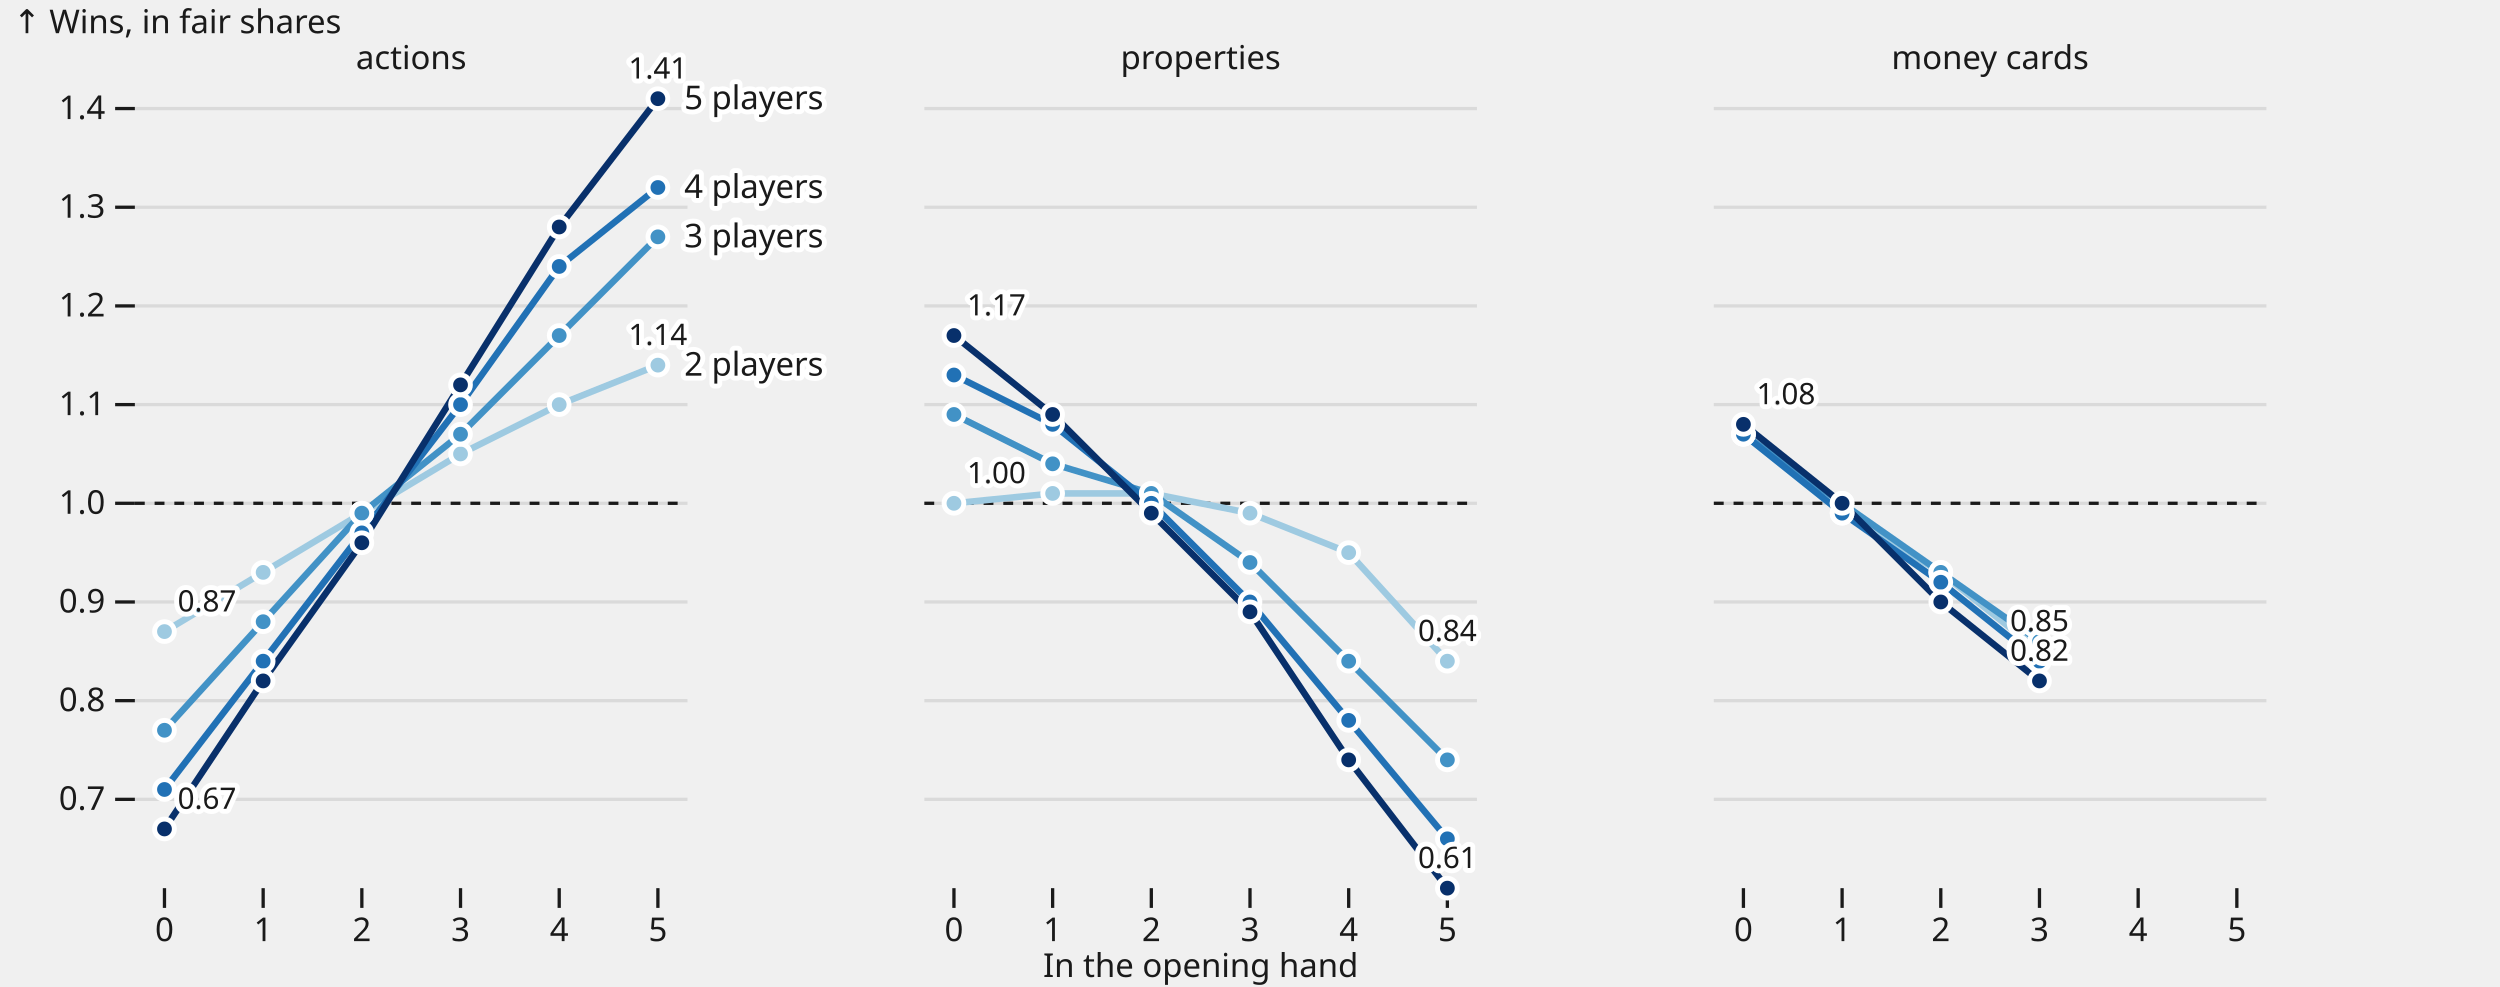
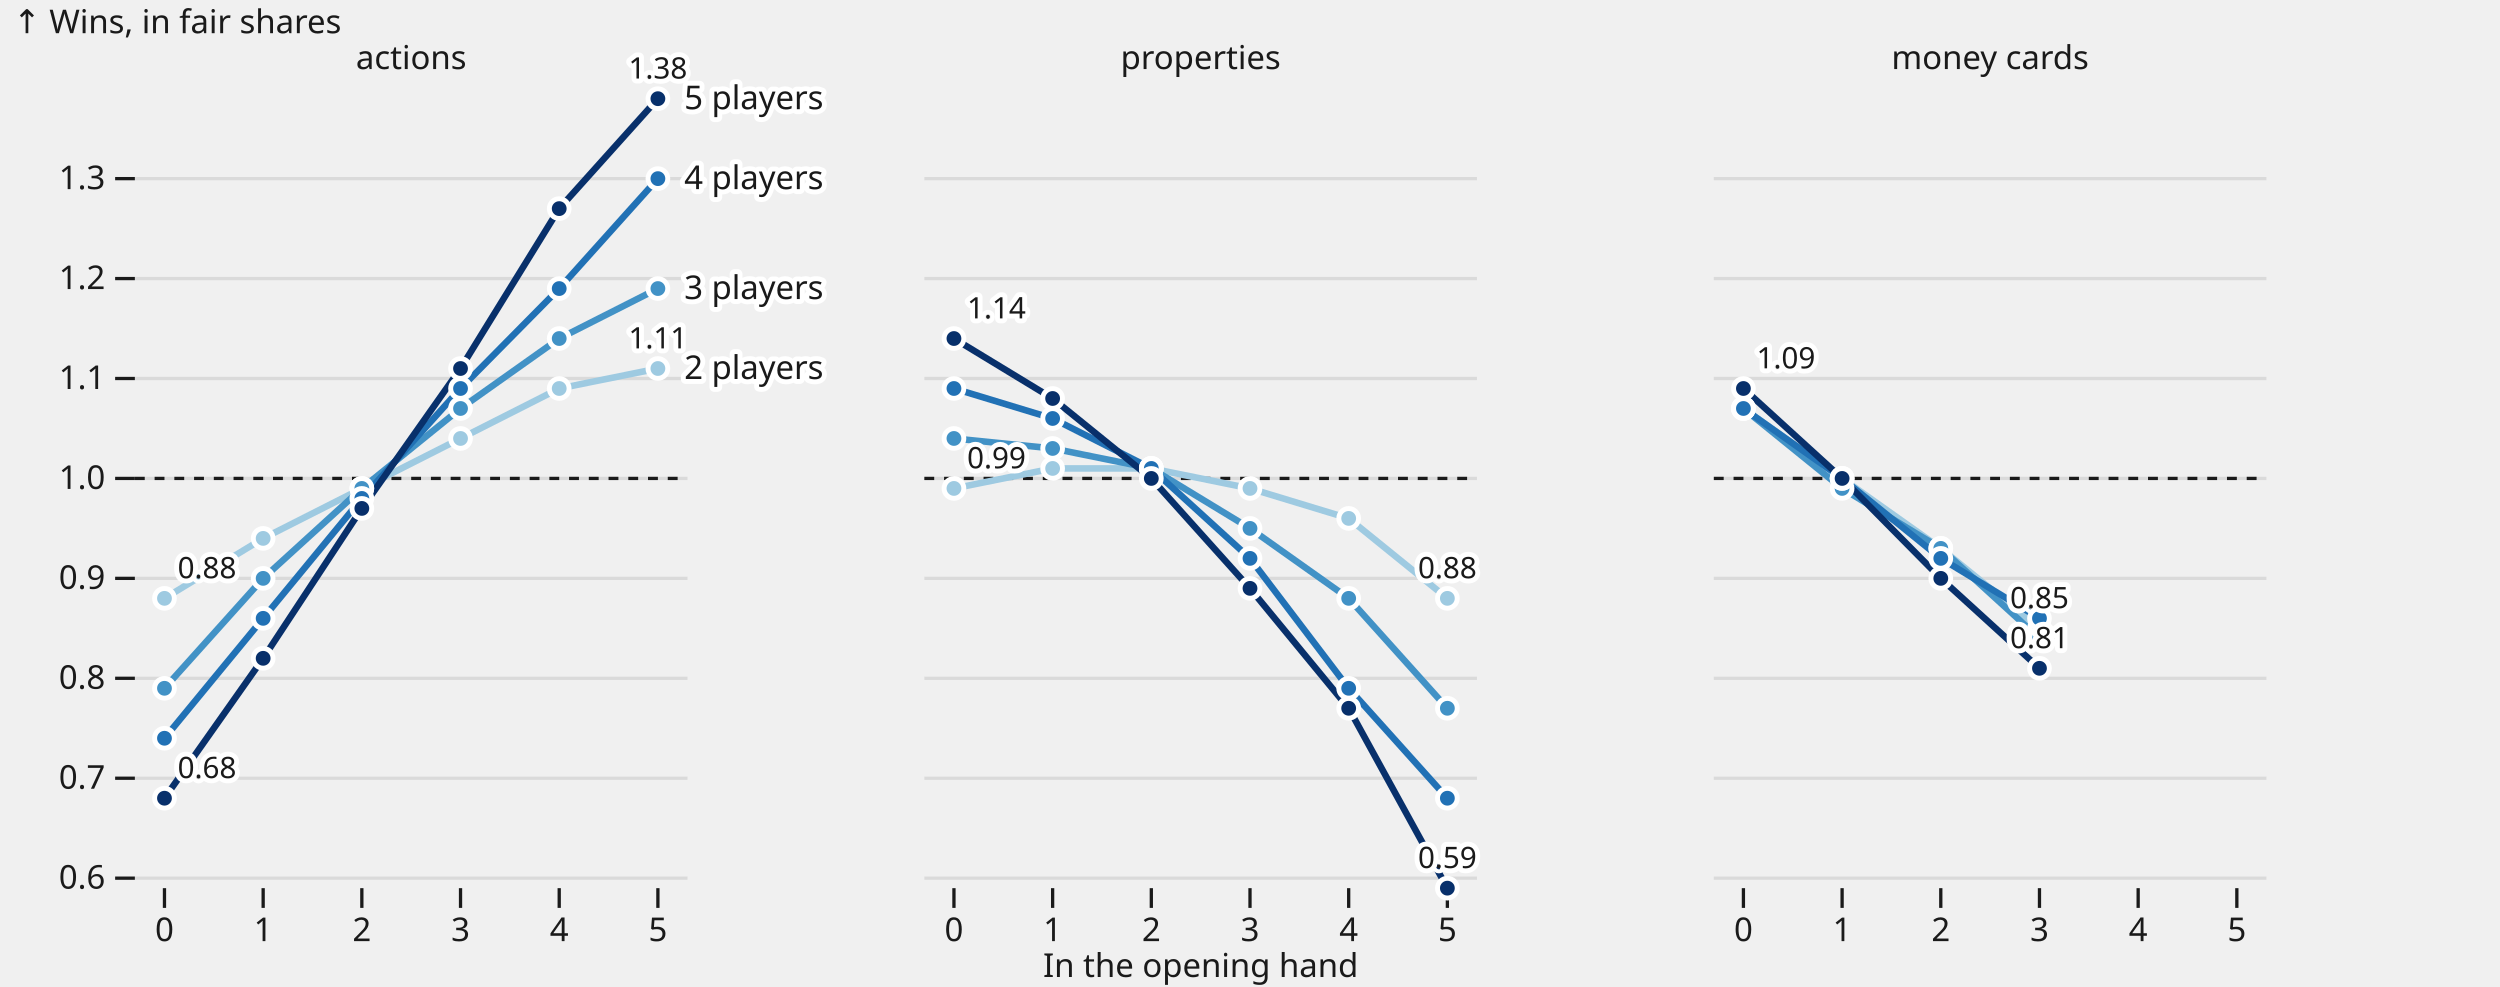
<svg xmlns="http://www.w3.org/2000/svg" class="plot-d6a7b5" fill="currentColor" font-family="system-ui, sans-serif" font-size="10" text-anchor="middle" width="760" height="300" viewBox="0 0 760 300" style="background: rgb(255, 255, 255); color: rgb(26, 26, 26);">
  <style>@media (prefers-color-scheme: dark) { :root { filter: invert(1) hue-rotate(180deg); background: none !important } }</style>
  <style>:where(.plot-d6a7b5) {
  --plot-background: white;
  display: block;
  height: auto;
  height: intrinsic;
  max-width: 100%;
}
:where(.plot-d6a7b5 text),
:where(.plot-d6a7b5 tspan) {
  white-space: pre;
}</style>
  <g aria-label="fx-axis tick label" transform="translate(0,-9)">
    <g transform="translate(1,0)">
      <text transform="translate(124,30)">actions</text>
    </g>
    <g transform="translate(241,0)">
      <text transform="translate(124,30)">properties</text>
    </g>
    <g transform="translate(481,0)">
      <text transform="translate(124,30)">money cards</text>
    </g>
  </g>
  <g aria-label="y-grid" aria-hidden="true">
    <g stroke="currentColor" stroke-opacity="0.1" transform="translate(1,0)">
-       <line x1="40" x2="208" y1="243" y2="243" />
-       <line x1="40" x2="208" y1="213" y2="213" />
-       <line x1="40" x2="208" y1="183" y2="183" />
-       <line x1="40" x2="208" y1="153" y2="153" />
-       <line x1="40" x2="208" y1="123" y2="123" />
-       <line x1="40" x2="208" y1="93" y2="93" />
-       <line x1="40" x2="208" y1="63" y2="63" />
-       <line x1="40" x2="208" y1="33" y2="33" />
+       <line x1="40" x2="208" y1="266.962" y2="266.962" />
+       <line x1="40" x2="208" y1="236.582" y2="236.582" />
+       <line x1="40" x2="208" y1="206.203" y2="206.203" />
+       <line x1="40" x2="208" y1="175.823" y2="175.823" />
+       <line x1="40" x2="208" y1="145.443" y2="145.443" />
+       <line x1="40" x2="208" y1="115.063" y2="115.063" />
+       <line x1="40" x2="208" y1="84.684" y2="84.684" />
+       <line x1="40" x2="208" y1="54.304" y2="54.304" />
    </g>
    <g stroke="currentColor" stroke-opacity="0.1" transform="translate(241,0)">
-       <line x1="40" x2="208" y1="243" y2="243" />
-       <line x1="40" x2="208" y1="213" y2="213" />
-       <line x1="40" x2="208" y1="183" y2="183" />
-       <line x1="40" x2="208" y1="153" y2="153" />
-       <line x1="40" x2="208" y1="123" y2="123" />
-       <line x1="40" x2="208" y1="93" y2="93" />
-       <line x1="40" x2="208" y1="63" y2="63" />
-       <line x1="40" x2="208" y1="33" y2="33" />
+       <line x1="40" x2="208" y1="266.962" y2="266.962" />
+       <line x1="40" x2="208" y1="236.582" y2="236.582" />
+       <line x1="40" x2="208" y1="206.203" y2="206.203" />
+       <line x1="40" x2="208" y1="175.823" y2="175.823" />
+       <line x1="40" x2="208" y1="145.443" y2="145.443" />
+       <line x1="40" x2="208" y1="115.063" y2="115.063" />
+       <line x1="40" x2="208" y1="84.684" y2="84.684" />
+       <line x1="40" x2="208" y1="54.304" y2="54.304" />
    </g>
    <g stroke="currentColor" stroke-opacity="0.1" transform="translate(481,0)">
-       <line x1="40" x2="208" y1="243" y2="243" />
-       <line x1="40" x2="208" y1="213" y2="213" />
-       <line x1="40" x2="208" y1="183" y2="183" />
-       <line x1="40" x2="208" y1="153" y2="153" />
-       <line x1="40" x2="208" y1="123" y2="123" />
-       <line x1="40" x2="208" y1="93" y2="93" />
-       <line x1="40" x2="208" y1="63" y2="63" />
-       <line x1="40" x2="208" y1="33" y2="33" />
+       <line x1="40" x2="208" y1="266.962" y2="266.962" />
+       <line x1="40" x2="208" y1="236.582" y2="236.582" />
+       <line x1="40" x2="208" y1="206.203" y2="206.203" />
+       <line x1="40" x2="208" y1="175.823" y2="175.823" />
+       <line x1="40" x2="208" y1="145.443" y2="145.443" />
+       <line x1="40" x2="208" y1="115.063" y2="115.063" />
+       <line x1="40" x2="208" y1="84.684" y2="84.684" />
+       <line x1="40" x2="208" y1="54.304" y2="54.304" />
    </g>
  </g>
  <g aria-label="y-axis tick" aria-hidden="true">
    <g fill="none" stroke="currentColor" transform="translate(1,0)">
-       <path transform="translate(40,243)" d="M0,0L-6,0" />
-       <path transform="translate(40,213)" d="M0,0L-6,0" />
-       <path transform="translate(40,183)" d="M0,0L-6,0" />
-       <path transform="translate(40,153)" d="M0,0L-6,0" />
-       <path transform="translate(40,123)" d="M0,0L-6,0" />
-       <path transform="translate(40,93)" d="M0,0L-6,0" />
-       <path transform="translate(40,63)" d="M0,0L-6,0" />
-       <path transform="translate(40,33)" d="M0,0L-6,0" />
+       <path transform="translate(40,266.962)" d="M0,0L-6,0" />
+       <path transform="translate(40,236.5823)" d="M0,0L-6,0" />
+       <path transform="translate(40,206.2025)" d="M0,0L-6,0" />
+       <path transform="translate(40,175.8228)" d="M0,0L-6,0" />
+       <path transform="translate(40,145.443)" d="M0,0L-6,0" />
+       <path transform="translate(40,115.0633)" d="M0,0L-6,0" />
+       <path transform="translate(40,84.68354)" d="M0,0L-6,0" />
+       <path transform="translate(40,54.3038)" d="M0,0L-6,0" />
    </g>
  </g>
  <g aria-label="y-axis tick label" transform="translate(-9,0)">
    <g text-anchor="end" font-variant="tabular-nums" transform="translate(1,0)">
-       <text y="0.32em" transform="translate(40,243)">0.7</text>
-       <text y="0.32em" transform="translate(40,213)">0.8</text>
-       <text y="0.32em" transform="translate(40,183)">0.9</text>
-       <text y="0.32em" transform="translate(40,153)">1.0</text>
-       <text y="0.32em" transform="translate(40,123)">1.1</text>
-       <text y="0.32em" transform="translate(40,93)">1.2</text>
-       <text y="0.32em" transform="translate(40,63)">1.3</text>
-       <text y="0.32em" transform="translate(40,33)">1.4</text>
+       <text y="0.32em" transform="translate(40,266.962)">0.6</text>
+       <text y="0.32em" transform="translate(40,236.5823)">0.7</text>
+       <text y="0.32em" transform="translate(40,206.2025)">0.8</text>
+       <text y="0.32em" transform="translate(40,175.8228)">0.9</text>
+       <text y="0.32em" transform="translate(40,145.443)">1.0</text>
+       <text y="0.32em" transform="translate(40,115.0633)">1.1</text>
+       <text y="0.32em" transform="translate(40,84.68354)">1.2</text>
+       <text y="0.32em" transform="translate(40,54.3038)">1.3</text>
    </g>
  </g>
  <g aria-label="y-axis label" text-anchor="start" transform="translate(-37,-27)">
    <text y="0.71em" transform="translate(41,30)">↑ Wins, in fair shares</text>
  </g>
  <g aria-label="x-axis tick" aria-hidden="true">
    <g fill="none" stroke="currentColor" transform="translate(1,0)">
      <path transform="translate(49,270)" d="M0,0L0,6" />
      <path transform="translate(79,270)" d="M0,0L0,6" />
      <path transform="translate(109,270)" d="M0,0L0,6" />
      <path transform="translate(139,270)" d="M0,0L0,6" />
      <path transform="translate(169,270)" d="M0,0L0,6" />
      <path transform="translate(199,270)" d="M0,0L0,6" />
    </g>
    <g fill="none" stroke="currentColor" transform="translate(241,0)">
      <path transform="translate(49,270)" d="M0,0L0,6" />
      <path transform="translate(79,270)" d="M0,0L0,6" />
      <path transform="translate(109,270)" d="M0,0L0,6" />
      <path transform="translate(139,270)" d="M0,0L0,6" />
      <path transform="translate(169,270)" d="M0,0L0,6" />
      <path transform="translate(199,270)" d="M0,0L0,6" />
    </g>
    <g fill="none" stroke="currentColor" transform="translate(481,0)">
      <path transform="translate(49,270)" d="M0,0L0,6" />
      <path transform="translate(79,270)" d="M0,0L0,6" />
      <path transform="translate(109,270)" d="M0,0L0,6" />
      <path transform="translate(139,270)" d="M0,0L0,6" />
      <path transform="translate(169,270)" d="M0,0L0,6" />
      <path transform="translate(199,270)" d="M0,0L0,6" />
    </g>
  </g>
  <g aria-label="x-axis tick label" transform="translate(0,9)">
    <g transform="translate(1,0)">
      <text y="0.71em" transform="translate(49,270)">0</text>
      <text y="0.71em" transform="translate(79,270)">1</text>
      <text y="0.71em" transform="translate(109,270)">2</text>
      <text y="0.71em" transform="translate(139,270)">3</text>
      <text y="0.71em" transform="translate(169,270)">4</text>
      <text y="0.71em" transform="translate(199,270)">5</text>
    </g>
    <g transform="translate(241,0)">
      <text y="0.71em" transform="translate(49,270)">0</text>
      <text y="0.71em" transform="translate(79,270)">1</text>
      <text y="0.71em" transform="translate(109,270)">2</text>
      <text y="0.71em" transform="translate(139,270)">3</text>
      <text y="0.71em" transform="translate(169,270)">4</text>
      <text y="0.71em" transform="translate(199,270)">5</text>
    </g>
    <g transform="translate(481,0)">
      <text y="0.71em" transform="translate(49,270)">0</text>
      <text y="0.71em" transform="translate(79,270)">1</text>
      <text y="0.71em" transform="translate(109,270)">2</text>
      <text y="0.71em" transform="translate(139,270)">3</text>
      <text y="0.71em" transform="translate(169,270)">4</text>
      <text y="0.71em" transform="translate(199,270)">5</text>
    </g>
  </g>
  <g aria-label="x-axis label" transform="translate(0,27)">
    <text transform="translate(365,270)">In the opening hand</text>
  </g>
  <g aria-label="rule">
    <g stroke="#1a1a1a" stroke-dasharray="3,3" transform="translate(1,0)">
-       <line x1="40" x2="208" y1="153" y2="153" />
+       <line x1="40" x2="208" y1="145.443" y2="145.443" />
    </g>
    <g stroke="#1a1a1a" stroke-dasharray="3,3" transform="translate(241,0)">
-       <line x1="40" x2="208" y1="153" y2="153" />
+       <line x1="40" x2="208" y1="145.443" y2="145.443" />
    </g>
    <g stroke="#1a1a1a" stroke-dasharray="3,3" transform="translate(481,0)">
-       <line x1="40" x2="208" y1="153" y2="153" />
+       <line x1="40" x2="208" y1="145.443" y2="145.443" />
    </g>
  </g>
  <g aria-label="line">
    <g fill="none" stroke-width="2" stroke-linejoin="round" stroke-linecap="round" transform="translate(1,0)">
-       <path stroke="#9ecae1" d="M49,192L79,174L109,156L139,138L169,123L199,111" />
-       <path stroke="#4292c6" d="M49,222L79,189L109,156L139,132L169,102L199,72" />
-       <path stroke="#2171b5" d="M49,240L79,201L109,162L139,123L169,81L199,57" />
-       <path stroke="#08306b" d="M49,252L79,207L109,165L139,117L169,69L199,30" />
+       <path stroke="#9ecae1" d="M49,181.899L79,163.671L109,148.481L139,133.291L169,118.101L199,112.025" />
+       <path stroke="#4292c6" d="M49,209.241L79,175.823L109,148.481L139,124.177L169,102.911L199,87.722" />
+       <path stroke="#2171b5" d="M49,224.43L79,187.975L109,151.519L139,118.101L169,87.722L199,54.304" />
+       <path stroke="#08306b" d="M49,242.658L79,200.127L109,154.557L139,112.025L169,63.418L199,30" />
    </g>
    <g fill="none" stroke-width="2" stroke-linejoin="round" stroke-linecap="round" transform="translate(241,0)">
-       <path stroke="#9ecae1" d="M49,153L79,150L109,150L139,156L169,168L199,201" />
-       <path stroke="#4292c6" d="M49,126L79,141L109,150L139,171L169,201L199,231" />
-       <path stroke="#2171b5" d="M49,114L79,129L109,153L139,183L169,219L199,255" />
-       <path stroke="#08306b" d="M49,102L79,126L109,156L139,186L169,231L199,270" />
+       <path stroke="#9ecae1" d="M49,148.481L79,142.405L109,142.405L139,148.481L169,157.595L199,181.899" />
+       <path stroke="#4292c6" d="M49,133.291L79,136.329L109,142.405L139,160.633L169,181.899L199,215.316" />
+       <path stroke="#2171b5" d="M49,118.101L79,127.215L109,142.405L139,169.747L169,209.241L199,242.658" />
+       <path stroke="#08306b" d="M49,102.911L79,121.139L109,145.443L139,178.861L169,215.316L199,270" />
    </g>
    <g fill="none" stroke-width="2" stroke-linejoin="round" stroke-linecap="round" transform="translate(481,0)">
-       <path stroke="#9ecae1" d="M49,132L79,156L109,174L139,198" />
-       <path stroke="#4292c6" d="M49,132L79,153L109,174L139,195" />
-       <path stroke="#2171b5" d="M49,132L79,156L109,177L139,201" />
-       <path stroke="#08306b" d="M49,129L79,153L109,183L139,207" />
+       <path stroke="#9ecae1" d="M49,124.177L79,145.443L109,166.709L139,191.013" />
+       <path stroke="#4292c6" d="M49,124.177L79,148.481L109,166.709L139,194.051" />
+       <path stroke="#2171b5" d="M49,124.177L79,145.443L109,169.747L139,187.975" />
+       <path stroke="#08306b" d="M49,118.101L79,145.443L109,175.823L139,203.165" />
    </g>
  </g>
  <g aria-label="dot">
    <g stroke="#ffffff" stroke-width="1.5" transform="translate(1,0)">
-       <circle cx="49" cy="192" r="3" fill="#9ecae1" />
-       <circle cx="49" cy="222" r="3" fill="#4292c6" />
-       <circle cx="49" cy="240" r="3" fill="#2171b5" />
-       <circle cx="49" cy="252" r="3" fill="#08306b" />
-       <circle cx="79" cy="174" r="3" fill="#9ecae1" />
-       <circle cx="79" cy="189" r="3" fill="#4292c6" />
-       <circle cx="79" cy="201" r="3" fill="#2171b5" />
-       <circle cx="79" cy="207" r="3" fill="#08306b" />
-       <circle cx="109" cy="156" r="3" fill="#9ecae1" />
-       <circle cx="109" cy="156" r="3" fill="#4292c6" />
-       <circle cx="109" cy="162" r="3" fill="#2171b5" />
-       <circle cx="109" cy="165" r="3" fill="#08306b" />
-       <circle cx="139" cy="138" r="3" fill="#9ecae1" />
-       <circle cx="139" cy="132" r="3" fill="#4292c6" />
-       <circle cx="139" cy="123" r="3" fill="#2171b5" />
-       <circle cx="139" cy="117" r="3" fill="#08306b" />
-       <circle cx="169" cy="123" r="3" fill="#9ecae1" />
-       <circle cx="169" cy="102" r="3" fill="#4292c6" />
-       <circle cx="169" cy="81" r="3" fill="#2171b5" />
-       <circle cx="169" cy="69" r="3" fill="#08306b" />
-       <circle cx="199" cy="111" r="3" fill="#9ecae1" />
-       <circle cx="199" cy="72" r="3" fill="#4292c6" />
-       <circle cx="199" cy="57" r="3" fill="#2171b5" />
+       <circle cx="49" cy="181.899" r="3" fill="#9ecae1" />
+       <circle cx="49" cy="209.241" r="3" fill="#4292c6" />
+       <circle cx="49" cy="224.43" r="3" fill="#2171b5" />
+       <circle cx="49" cy="242.658" r="3" fill="#08306b" />
+       <circle cx="79" cy="163.671" r="3" fill="#9ecae1" />
+       <circle cx="79" cy="175.823" r="3" fill="#4292c6" />
+       <circle cx="79" cy="187.975" r="3" fill="#2171b5" />
+       <circle cx="79" cy="200.127" r="3" fill="#08306b" />
+       <circle cx="109" cy="148.481" r="3" fill="#9ecae1" />
+       <circle cx="109" cy="148.481" r="3" fill="#4292c6" />
+       <circle cx="109" cy="151.519" r="3" fill="#2171b5" />
+       <circle cx="109" cy="154.557" r="3" fill="#08306b" />
+       <circle cx="139" cy="133.291" r="3" fill="#9ecae1" />
+       <circle cx="139" cy="124.177" r="3" fill="#4292c6" />
+       <circle cx="139" cy="118.101" r="3" fill="#2171b5" />
+       <circle cx="139" cy="112.025" r="3" fill="#08306b" />
+       <circle cx="169" cy="118.101" r="3" fill="#9ecae1" />
+       <circle cx="169" cy="102.911" r="3" fill="#4292c6" />
+       <circle cx="169" cy="87.722" r="3" fill="#2171b5" />
+       <circle cx="169" cy="63.418" r="3" fill="#08306b" />
+       <circle cx="199" cy="112.025" r="3" fill="#9ecae1" />
+       <circle cx="199" cy="87.722" r="3" fill="#4292c6" />
+       <circle cx="199" cy="54.304" r="3" fill="#2171b5" />
      <circle cx="199" cy="30" r="3" fill="#08306b" />
    </g>
    <g stroke="#ffffff" stroke-width="1.5" transform="translate(241,0)">
-       <circle cx="49" cy="153" r="3" fill="#9ecae1" />
-       <circle cx="49" cy="126" r="3" fill="#4292c6" />
-       <circle cx="49" cy="114" r="3" fill="#2171b5" />
-       <circle cx="49" cy="102" r="3" fill="#08306b" />
-       <circle cx="79" cy="150" r="3" fill="#9ecae1" />
-       <circle cx="79" cy="141" r="3" fill="#4292c6" />
-       <circle cx="79" cy="129" r="3" fill="#2171b5" />
-       <circle cx="79" cy="126" r="3" fill="#08306b" />
-       <circle cx="109" cy="150" r="3" fill="#9ecae1" />
-       <circle cx="109" cy="150" r="3" fill="#4292c6" />
-       <circle cx="109" cy="153" r="3" fill="#2171b5" />
-       <circle cx="109" cy="156" r="3" fill="#08306b" />
-       <circle cx="139" cy="156" r="3" fill="#9ecae1" />
-       <circle cx="139" cy="171" r="3" fill="#4292c6" />
-       <circle cx="139" cy="183" r="3" fill="#2171b5" />
-       <circle cx="139" cy="186" r="3" fill="#08306b" />
-       <circle cx="169" cy="168" r="3" fill="#9ecae1" />
-       <circle cx="169" cy="201" r="3" fill="#4292c6" />
-       <circle cx="169" cy="219" r="3" fill="#2171b5" />
-       <circle cx="169" cy="231" r="3" fill="#08306b" />
-       <circle cx="199" cy="201" r="3" fill="#9ecae1" />
-       <circle cx="199" cy="231" r="3" fill="#4292c6" />
-       <circle cx="199" cy="255" r="3" fill="#2171b5" />
+       <circle cx="49" cy="148.481" r="3" fill="#9ecae1" />
+       <circle cx="49" cy="133.291" r="3" fill="#4292c6" />
+       <circle cx="49" cy="118.101" r="3" fill="#2171b5" />
+       <circle cx="49" cy="102.911" r="3" fill="#08306b" />
+       <circle cx="79" cy="142.405" r="3" fill="#9ecae1" />
+       <circle cx="79" cy="136.329" r="3" fill="#4292c6" />
+       <circle cx="79" cy="127.215" r="3" fill="#2171b5" />
+       <circle cx="79" cy="121.139" r="3" fill="#08306b" />
+       <circle cx="109" cy="142.405" r="3" fill="#9ecae1" />
+       <circle cx="109" cy="142.405" r="3" fill="#4292c6" />
+       <circle cx="109" cy="142.405" r="3" fill="#2171b5" />
+       <circle cx="109" cy="145.443" r="3" fill="#08306b" />
+       <circle cx="139" cy="148.481" r="3" fill="#9ecae1" />
+       <circle cx="139" cy="160.633" r="3" fill="#4292c6" />
+       <circle cx="139" cy="169.747" r="3" fill="#2171b5" />
+       <circle cx="139" cy="178.861" r="3" fill="#08306b" />
+       <circle cx="169" cy="157.595" r="3" fill="#9ecae1" />
+       <circle cx="169" cy="181.899" r="3" fill="#4292c6" />
+       <circle cx="169" cy="209.241" r="3" fill="#2171b5" />
+       <circle cx="169" cy="215.316" r="3" fill="#08306b" />
+       <circle cx="199" cy="181.899" r="3" fill="#9ecae1" />
+       <circle cx="199" cy="215.316" r="3" fill="#4292c6" />
+       <circle cx="199" cy="242.658" r="3" fill="#2171b5" />
      <circle cx="199" cy="270" r="3" fill="#08306b" />
    </g>
    <g stroke="#ffffff" stroke-width="1.5" transform="translate(481,0)">
-       <circle cx="49" cy="132" r="3" fill="#9ecae1" />
-       <circle cx="49" cy="132" r="3" fill="#4292c6" />
-       <circle cx="49" cy="132" r="3" fill="#2171b5" />
-       <circle cx="49" cy="129" r="3" fill="#08306b" />
-       <circle cx="79" cy="156" r="3" fill="#9ecae1" />
-       <circle cx="79" cy="153" r="3" fill="#4292c6" />
-       <circle cx="79" cy="156" r="3" fill="#2171b5" />
-       <circle cx="79" cy="153" r="3" fill="#08306b" />
-       <circle cx="109" cy="174" r="3" fill="#9ecae1" />
-       <circle cx="109" cy="174" r="3" fill="#4292c6" />
-       <circle cx="109" cy="177" r="3" fill="#2171b5" />
-       <circle cx="109" cy="183" r="3" fill="#08306b" />
-       <circle cx="139" cy="198" r="3" fill="#9ecae1" />
-       <circle cx="139" cy="195" r="3" fill="#4292c6" />
-       <circle cx="139" cy="201" r="3" fill="#2171b5" />
-       <circle cx="139" cy="207" r="3" fill="#08306b" />
+       <circle cx="49" cy="124.177" r="3" fill="#9ecae1" />
+       <circle cx="49" cy="124.177" r="3" fill="#4292c6" />
+       <circle cx="49" cy="124.177" r="3" fill="#2171b5" />
+       <circle cx="49" cy="118.101" r="3" fill="#08306b" />
+       <circle cx="79" cy="145.443" r="3" fill="#9ecae1" />
+       <circle cx="79" cy="148.481" r="3" fill="#4292c6" />
+       <circle cx="79" cy="145.443" r="3" fill="#2171b5" />
+       <circle cx="79" cy="145.443" r="3" fill="#08306b" />
+       <circle cx="109" cy="166.709" r="3" fill="#9ecae1" />
+       <circle cx="109" cy="166.709" r="3" fill="#4292c6" />
+       <circle cx="109" cy="169.747" r="3" fill="#2171b5" />
+       <circle cx="109" cy="175.823" r="3" fill="#08306b" />
+       <circle cx="139" cy="191.013" r="3" fill="#9ecae1" />
+       <circle cx="139" cy="194.051" r="3" fill="#4292c6" />
+       <circle cx="139" cy="187.975" r="3" fill="#2171b5" />
+       <circle cx="139" cy="203.165" r="3" fill="#08306b" />
    </g>
  </g>
  <g aria-label="text" transform="translate(4,-9)">
    <g stroke="#ffffff" stroke-width="3" stroke-linejoin="round" paint-order="stroke" text-anchor="start" font-size="9" transform="translate(1,0)">
-       <text y="0.32em" transform="translate(49,192)">0.87</text>
-       <text y="0.32em" transform="translate(49,252)">0.67</text>
+       <text y="0.32em" transform="translate(49,181.8987)">0.88</text>
+       <text y="0.32em" transform="translate(49,242.6582)">0.68</text>
    </g>
    <g stroke="#ffffff" stroke-width="3" stroke-linejoin="round" paint-order="stroke" text-anchor="start" font-size="9" transform="translate(241,0)">
-       <text y="0.32em" transform="translate(49,153)">1.00</text>
-       <text y="0.32em" transform="translate(49,102)">1.17</text>
+       <text y="0.32em" transform="translate(49,148.481)">0.99</text>
+       <text y="0.32em" transform="translate(49,102.9114)">1.14</text>
    </g>
    <g stroke="#ffffff" stroke-width="3" stroke-linejoin="round" paint-order="stroke" text-anchor="start" font-size="9" transform="translate(481,0)">
-       <text y="0.32em" transform="translate(49,129)">1.08</text>
+       <text y="0.32em" transform="translate(49,118.1013)">1.09</text>
    </g>
  </g>
  <g aria-label="text" transform="translate(0,-9)">
    <g stroke="#ffffff" stroke-width="3" stroke-linejoin="round" paint-order="stroke" font-size="9" transform="translate(1,0)">
-       <text y="0.32em" transform="translate(199,111)">1.14</text>
-       <text y="0.32em" transform="translate(199,30)">1.41</text>
+       <text y="0.32em" transform="translate(199,112.0253)">1.11</text>
+       <text y="0.32em" transform="translate(199,30)">1.38</text>
    </g>
    <g stroke="#ffffff" stroke-width="3" stroke-linejoin="round" paint-order="stroke" font-size="9" transform="translate(241,0)">
-       <text y="0.32em" transform="translate(199,201)">0.84</text>
-       <text y="0.32em" transform="translate(199,270)">0.61</text>
+       <text y="0.32em" transform="translate(199,181.8987)">0.88</text>
+       <text y="0.32em" transform="translate(199,270)">0.59</text>
    </g>
    <g stroke="#ffffff" stroke-width="3" stroke-linejoin="round" paint-order="stroke" font-size="9" transform="translate(481,0)">
-       <text y="0.32em" transform="translate(139,198)">0.85</text>
-       <text y="0.32em" transform="translate(139,207)">0.82</text>
+       <text y="0.32em" transform="translate(139,191.0127)">0.85</text>
+       <text y="0.32em" transform="translate(139,203.1646)">0.81</text>
    </g>
  </g>
  <g aria-label="text" transform="translate(8,0)">
    <g stroke="#ffffff" stroke-width="3" stroke-linejoin="round" paint-order="stroke" text-anchor="start" transform="translate(1,0)">
-       <text y="0.32em" transform="translate(199,111)">2 players</text>
-       <text y="0.32em" transform="translate(199,72)">3 players</text>
-       <text y="0.32em" transform="translate(199,57)">4 players</text>
+       <text y="0.32em" transform="translate(199,112.0253)">2 players</text>
+       <text y="0.32em" transform="translate(199,87.72152)">3 players</text>
+       <text y="0.32em" transform="translate(199,54.3038)">4 players</text>
      <text y="0.32em" transform="translate(199,30)">5 players</text>
    </g>
  </g>
</svg>
